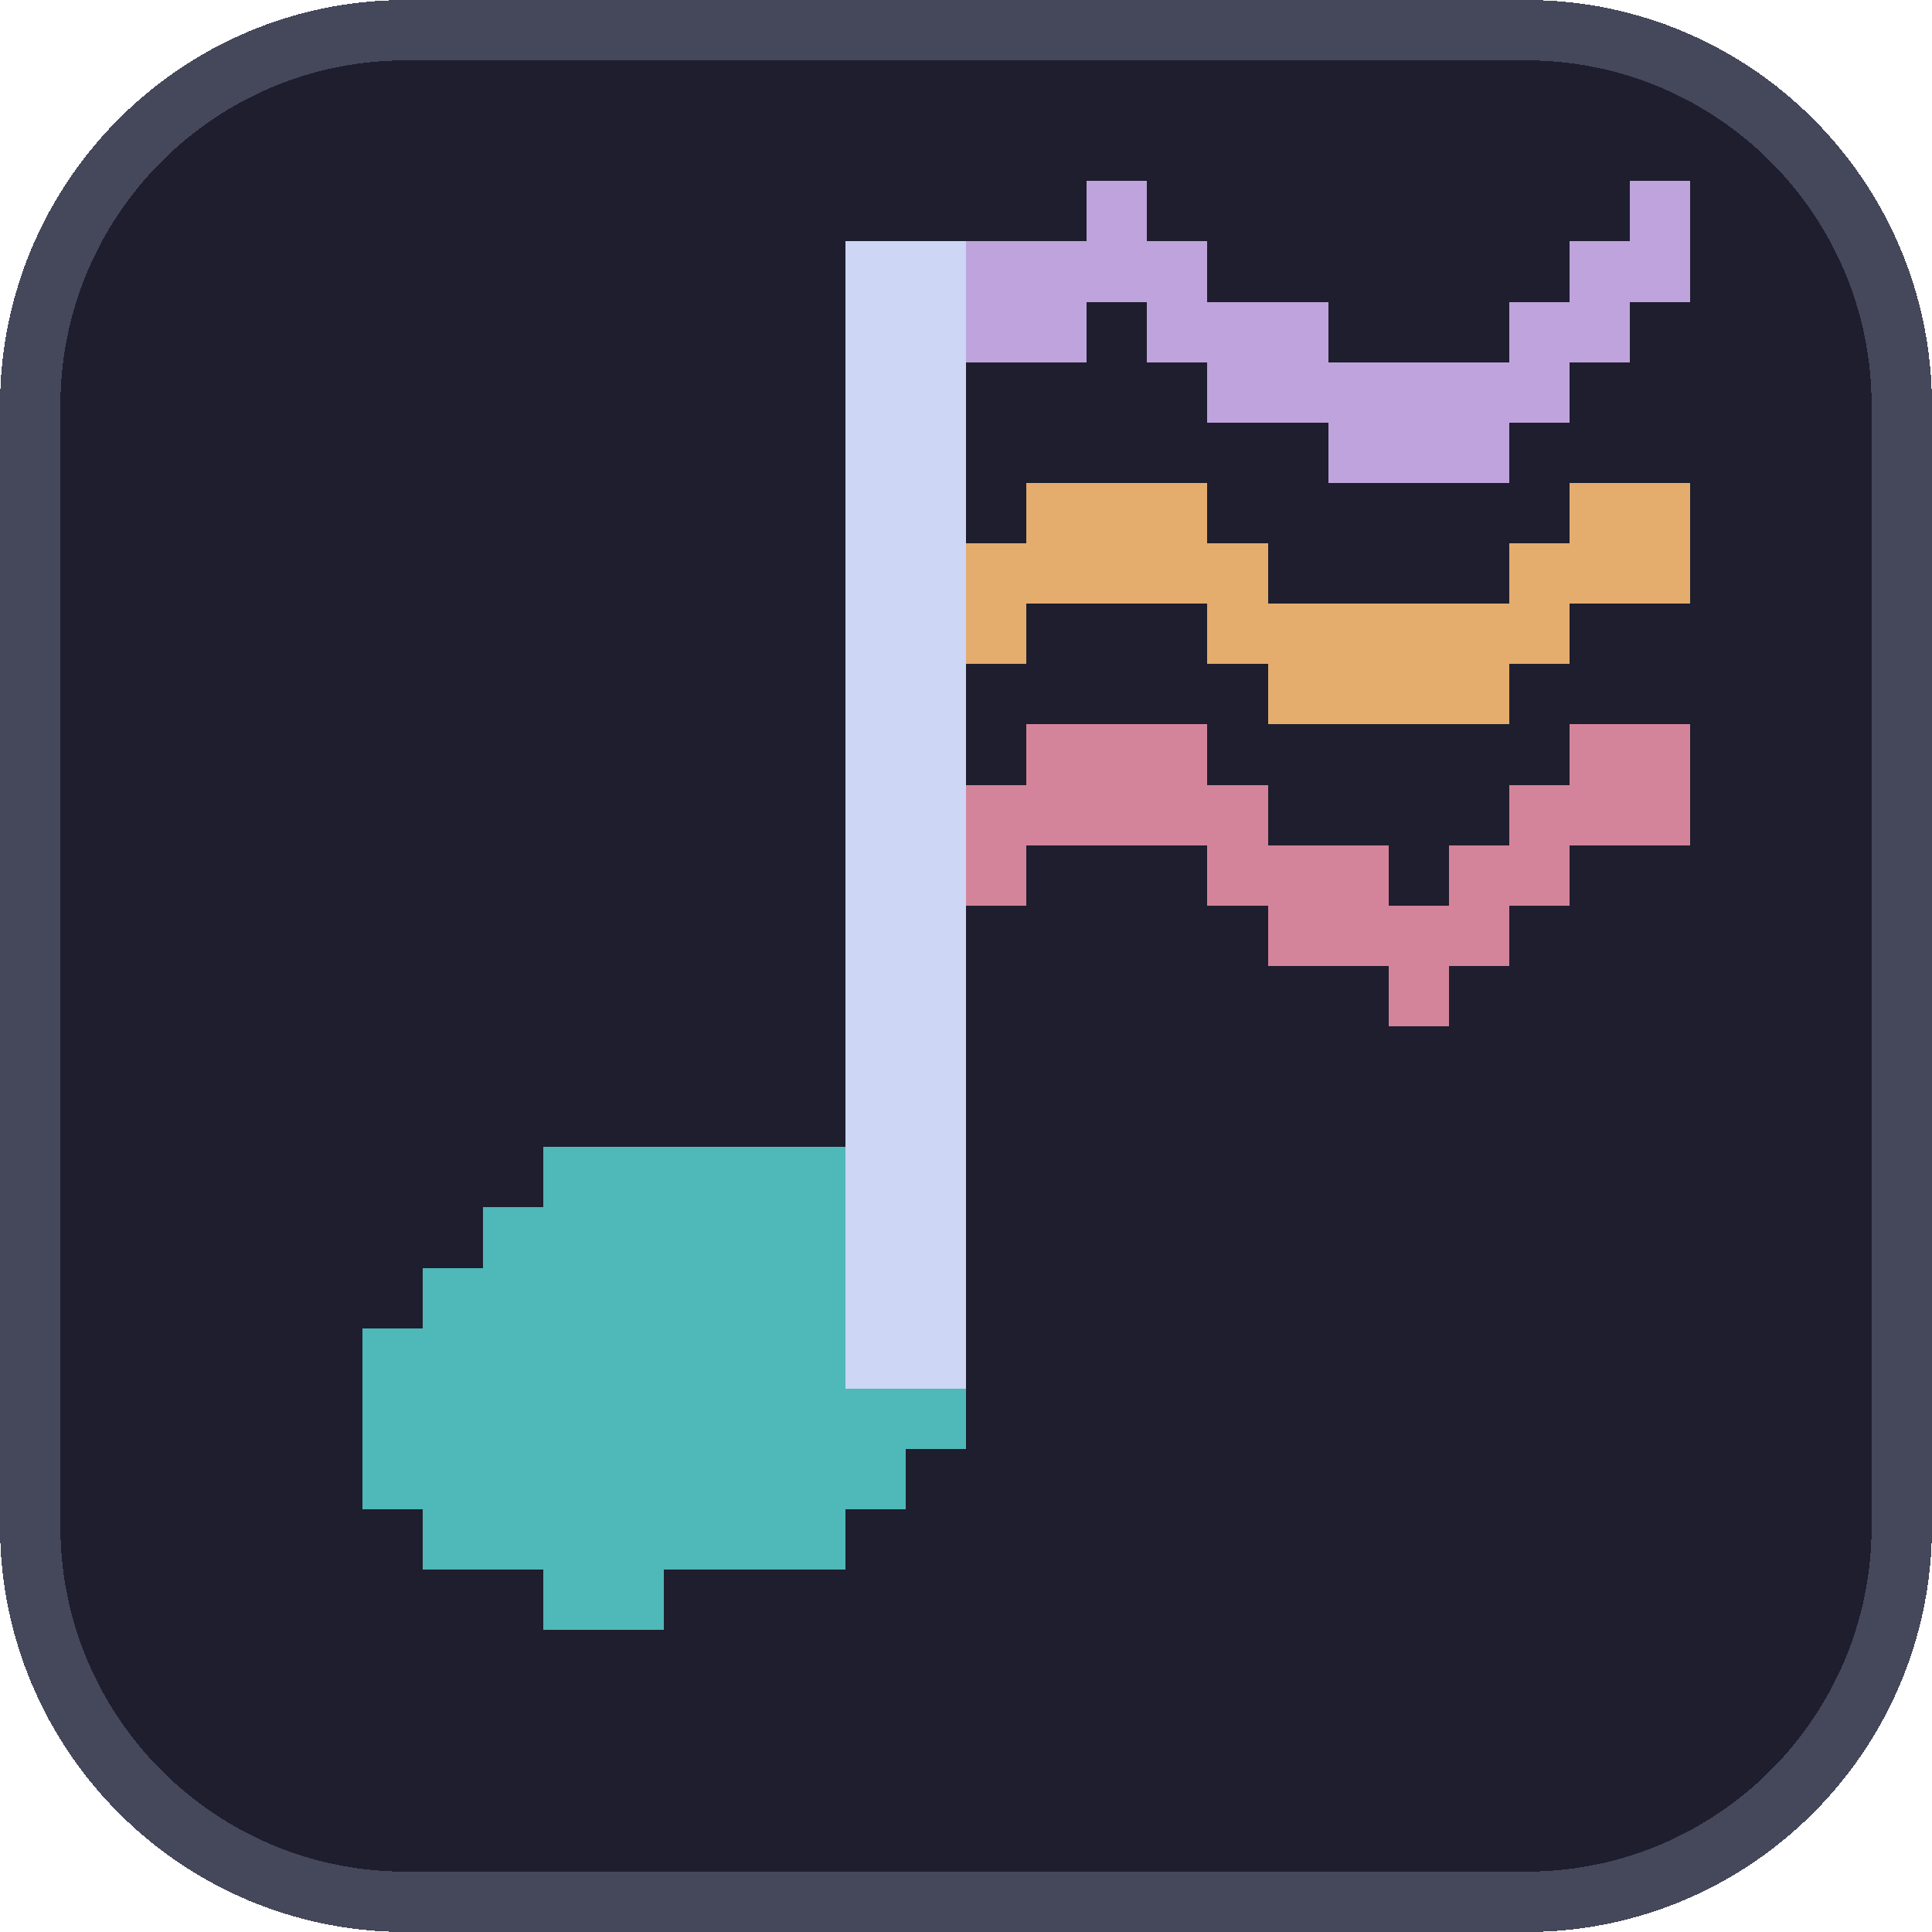
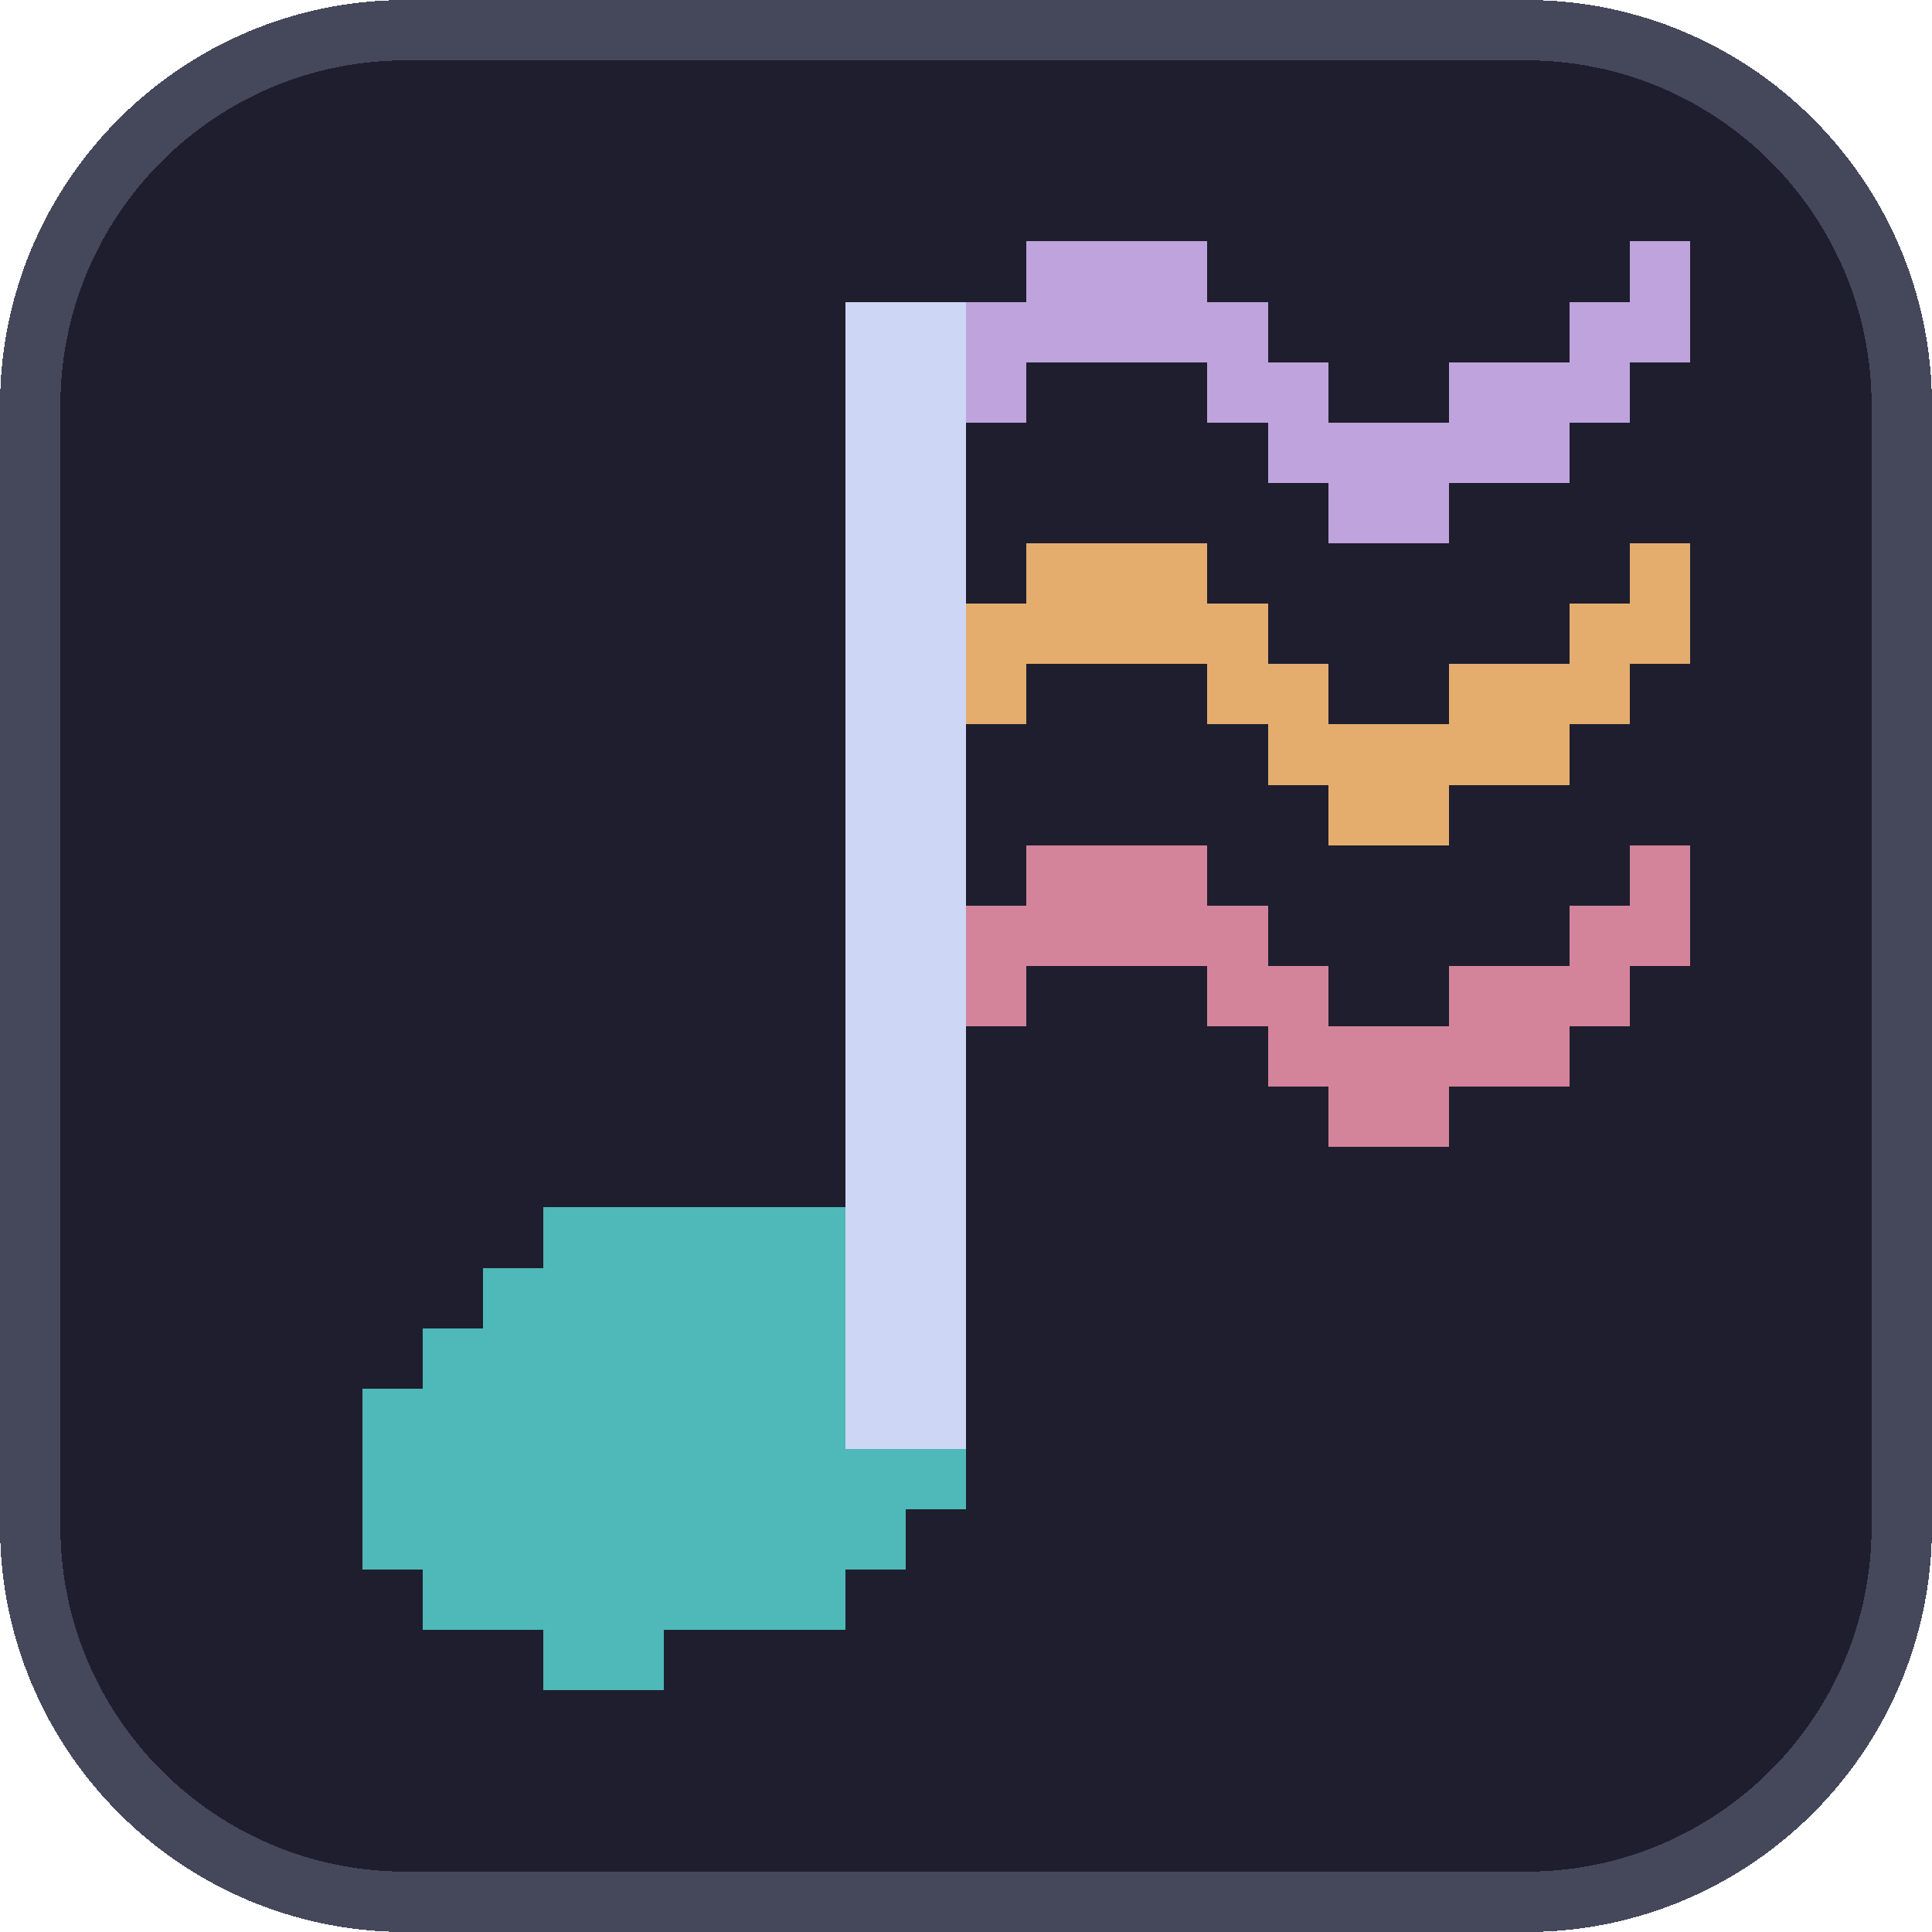
<svg xmlns="http://www.w3.org/2000/svg" width="32" height="32" viewBox="0 0 32 32" shape-rendering="crispEdges">
  <rect width="32" height="32" rx="6.72" fill="#1e1e2e" />
  <rect x="0.5" y="0.5" width="31" height="31" rx="6.22" fill="none" stroke="#45475a" stroke-width="1" />
-   <rect x="18" y="3" width="1" height="1" fill="#bfa3dc" />
-   <rect x="27" y="3" width="1" height="1" fill="#bfa3dc" />
-   <rect x="14" y="4" width="2" height="1" fill="#cdd6f4" />
-   <rect x="16" y="4" width="4" height="1" fill="#bfa3dc" />
-   <rect x="26" y="4" width="2" height="1" fill="#bfa3dc" />
+   <rect x="17" y="4" width="3" height="1" fill="#bfa3dc" />
+   <rect x="27" y="4" width="1" height="1" fill="#bfa3dc" />
  <rect x="14" y="5" width="2" height="1" fill="#cdd6f4" />
-   <rect x="16" y="5" width="2" height="1" fill="#bfa3dc" />
-   <rect x="19" y="5" width="3" height="1" fill="#bfa3dc" />
-   <rect x="25" y="5" width="2" height="1" fill="#bfa3dc" />
+   <rect x="16" y="5" width="5" height="1" fill="#bfa3dc" />
+   <rect x="26" y="5" width="2" height="1" fill="#bfa3dc" />
  <rect x="14" y="6" width="2" height="1" fill="#cdd6f4" />
-   <rect x="20" y="6" width="6" height="1" fill="#bfa3dc" />
+   <rect x="16" y="6" width="1" height="1" fill="#bfa3dc" />
+   <rect x="20" y="6" width="2" height="1" fill="#bfa3dc" />
+   <rect x="24" y="6" width="3" height="1" fill="#bfa3dc" />
  <rect x="14" y="7" width="2" height="1" fill="#cdd6f4" />
-   <rect x="22" y="7" width="3" height="1" fill="#bfa3dc" />
+   <rect x="21" y="7" width="5" height="1" fill="#bfa3dc" />
  <rect x="14" y="8" width="2" height="1" fill="#cdd6f4" />
-   <rect x="17" y="8" width="3" height="1" fill="#e4ad6e" />
-   <rect x="26" y="8" width="2" height="1" fill="#e4ad6e" />
+   <rect x="22" y="8" width="2" height="1" fill="#bfa3dc" />
  <rect x="14" y="9" width="2" height="1" fill="#cdd6f4" />
-   <rect x="16" y="9" width="5" height="1" fill="#e4ad6e" />
-   <rect x="25" y="9" width="3" height="1" fill="#e4ad6e" />
+   <rect x="17" y="9" width="3" height="1" fill="#e4ad6e" />
+   <rect x="27" y="9" width="1" height="1" fill="#e4ad6e" />
  <rect x="14" y="10" width="2" height="1" fill="#cdd6f4" />
-   <rect x="16" y="10" width="1" height="1" fill="#e4ad6e" />
-   <rect x="20" y="10" width="6" height="1" fill="#e4ad6e" />
+   <rect x="16" y="10" width="5" height="1" fill="#e4ad6e" />
+   <rect x="26" y="10" width="2" height="1" fill="#e4ad6e" />
  <rect x="14" y="11" width="2" height="1" fill="#cdd6f4" />
-   <rect x="21" y="11" width="4" height="1" fill="#e4ad6e" />
+   <rect x="16" y="11" width="1" height="1" fill="#e4ad6e" />
+   <rect x="20" y="11" width="2" height="1" fill="#e4ad6e" />
+   <rect x="24" y="11" width="3" height="1" fill="#e4ad6e" />
  <rect x="14" y="12" width="2" height="1" fill="#cdd6f4" />
-   <rect x="17" y="12" width="3" height="1" fill="#d4849a" />
-   <rect x="26" y="12" width="2" height="1" fill="#d4849a" />
+   <rect x="21" y="12" width="5" height="1" fill="#e4ad6e" />
  <rect x="14" y="13" width="2" height="1" fill="#cdd6f4" />
-   <rect x="16" y="13" width="5" height="1" fill="#d4849a" />
-   <rect x="25" y="13" width="3" height="1" fill="#d4849a" />
+   <rect x="22" y="13" width="2" height="1" fill="#e4ad6e" />
  <rect x="14" y="14" width="2" height="1" fill="#cdd6f4" />
-   <rect x="16" y="14" width="1" height="1" fill="#d4849a" />
-   <rect x="20" y="14" width="3" height="1" fill="#d4849a" />
-   <rect x="24" y="14" width="2" height="1" fill="#d4849a" />
+   <rect x="17" y="14" width="3" height="1" fill="#d4849a" />
+   <rect x="27" y="14" width="1" height="1" fill="#d4849a" />
  <rect x="14" y="15" width="2" height="1" fill="#cdd6f4" />
-   <rect x="21" y="15" width="4" height="1" fill="#d4849a" />
+   <rect x="16" y="15" width="5" height="1" fill="#d4849a" />
+   <rect x="26" y="15" width="2" height="1" fill="#d4849a" />
  <rect x="14" y="16" width="2" height="1" fill="#cdd6f4" />
-   <rect x="23" y="16" width="1" height="1" fill="#d4849a" />
+   <rect x="16" y="16" width="1" height="1" fill="#d4849a" />
+   <rect x="20" y="16" width="2" height="1" fill="#d4849a" />
+   <rect x="24" y="16" width="3" height="1" fill="#d4849a" />
  <rect x="14" y="17" width="2" height="1" fill="#cdd6f4" />
+   <rect x="21" y="17" width="5" height="1" fill="#d4849a" />
  <rect x="14" y="18" width="2" height="1" fill="#cdd6f4" />
-   <rect x="9" y="19" width="5" height="1" fill="#4fb8b8" />
+   <rect x="22" y="18" width="2" height="1" fill="#d4849a" />
  <rect x="14" y="19" width="2" height="1" fill="#cdd6f4" />
-   <rect x="8" y="20" width="6" height="1" fill="#4fb8b8" />
+   <rect x="9" y="20" width="5" height="1" fill="#4fb8b8" />
  <rect x="14" y="20" width="2" height="1" fill="#cdd6f4" />
-   <rect x="7" y="21" width="7" height="1" fill="#4fb8b8" />
+   <rect x="8" y="21" width="6" height="1" fill="#4fb8b8" />
  <rect x="14" y="21" width="2" height="1" fill="#cdd6f4" />
-   <rect x="6" y="22" width="8" height="1" fill="#4fb8b8" />
+   <rect x="7" y="22" width="7" height="1" fill="#4fb8b8" />
  <rect x="14" y="22" width="2" height="1" fill="#cdd6f4" />
-   <rect x="6" y="23" width="10" height="1" fill="#4fb8b8" />
-   <rect x="6" y="24" width="9" height="1" fill="#4fb8b8" />
-   <rect x="7" y="25" width="7" height="1" fill="#4fb8b8" />
-   <rect x="9" y="26" width="2" height="1" fill="#4fb8b8" />
+   <rect x="6" y="23" width="8" height="1" fill="#4fb8b8" />
+   <rect x="14" y="23" width="2" height="1" fill="#cdd6f4" />
+   <rect x="6" y="24" width="10" height="1" fill="#4fb8b8" />
+   <rect x="6" y="25" width="9" height="1" fill="#4fb8b8" />
+   <rect x="7" y="26" width="7" height="1" fill="#4fb8b8" />
+   <rect x="9" y="27" width="2" height="1" fill="#4fb8b8" />
</svg>
